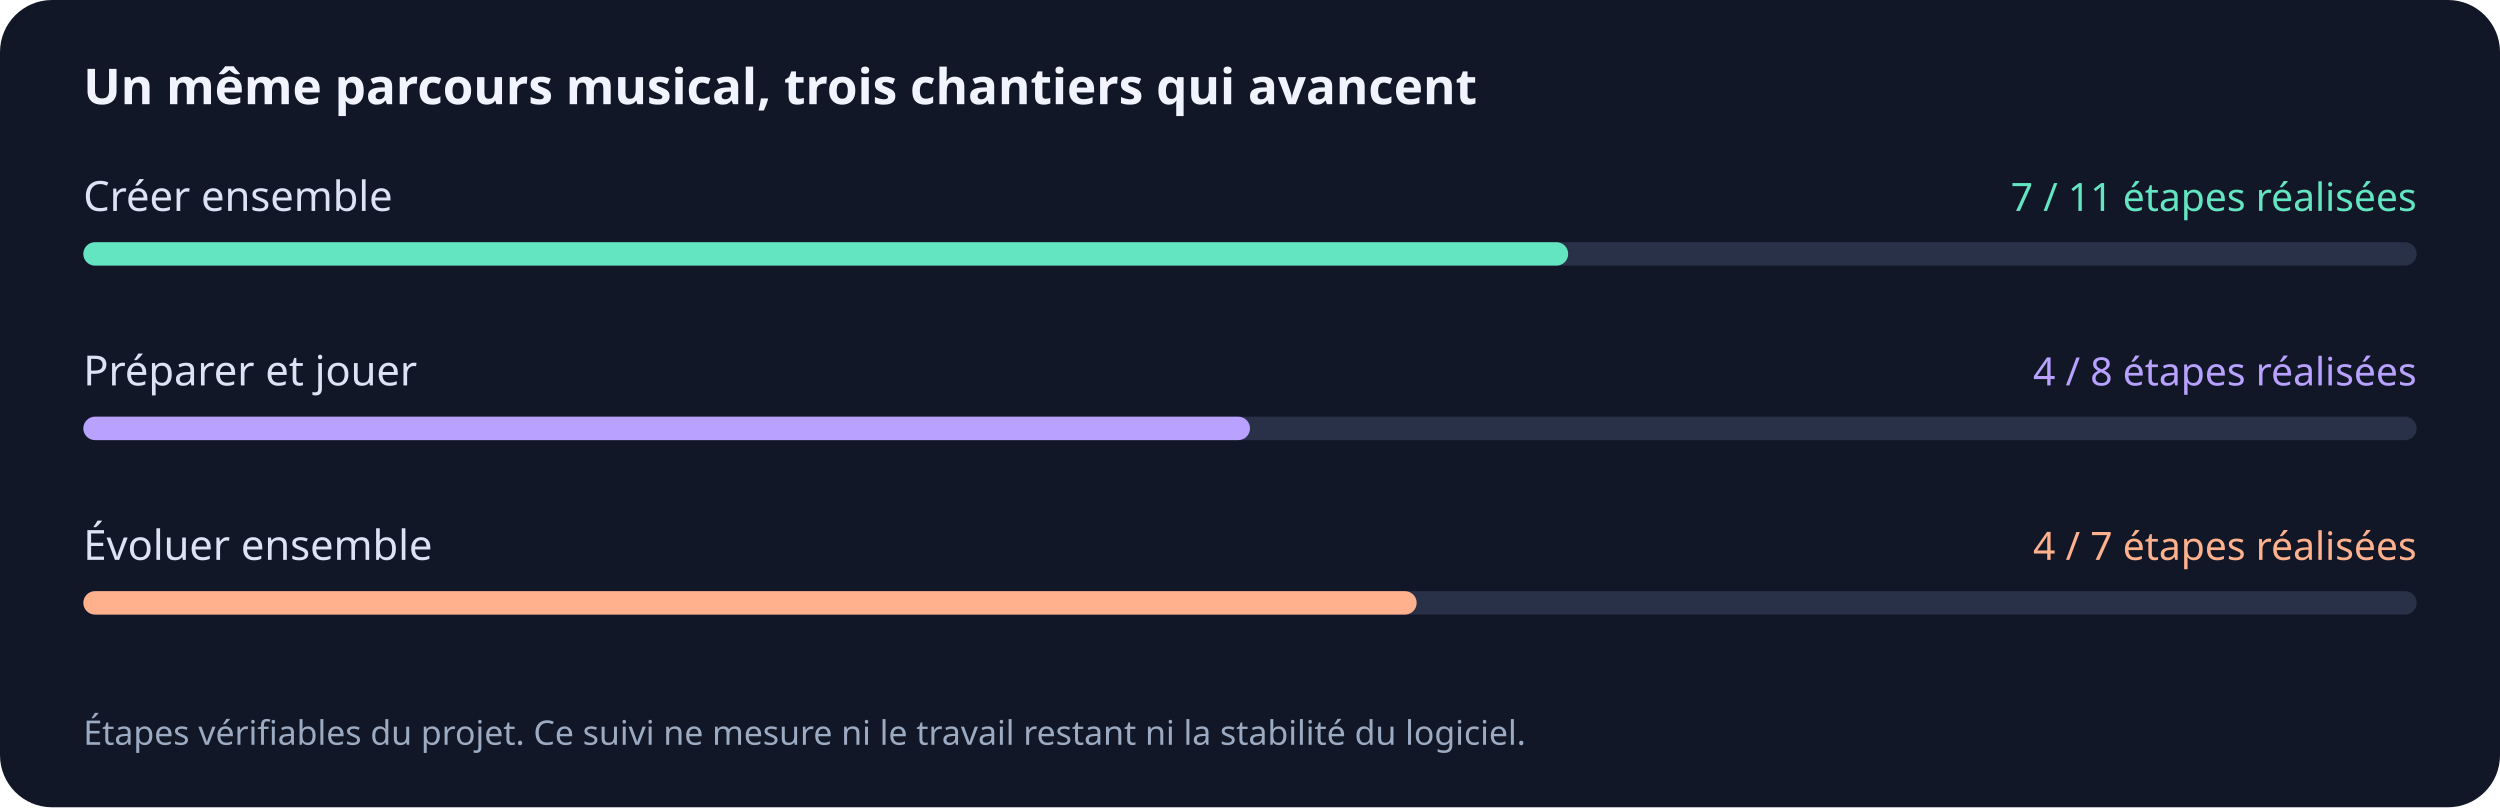
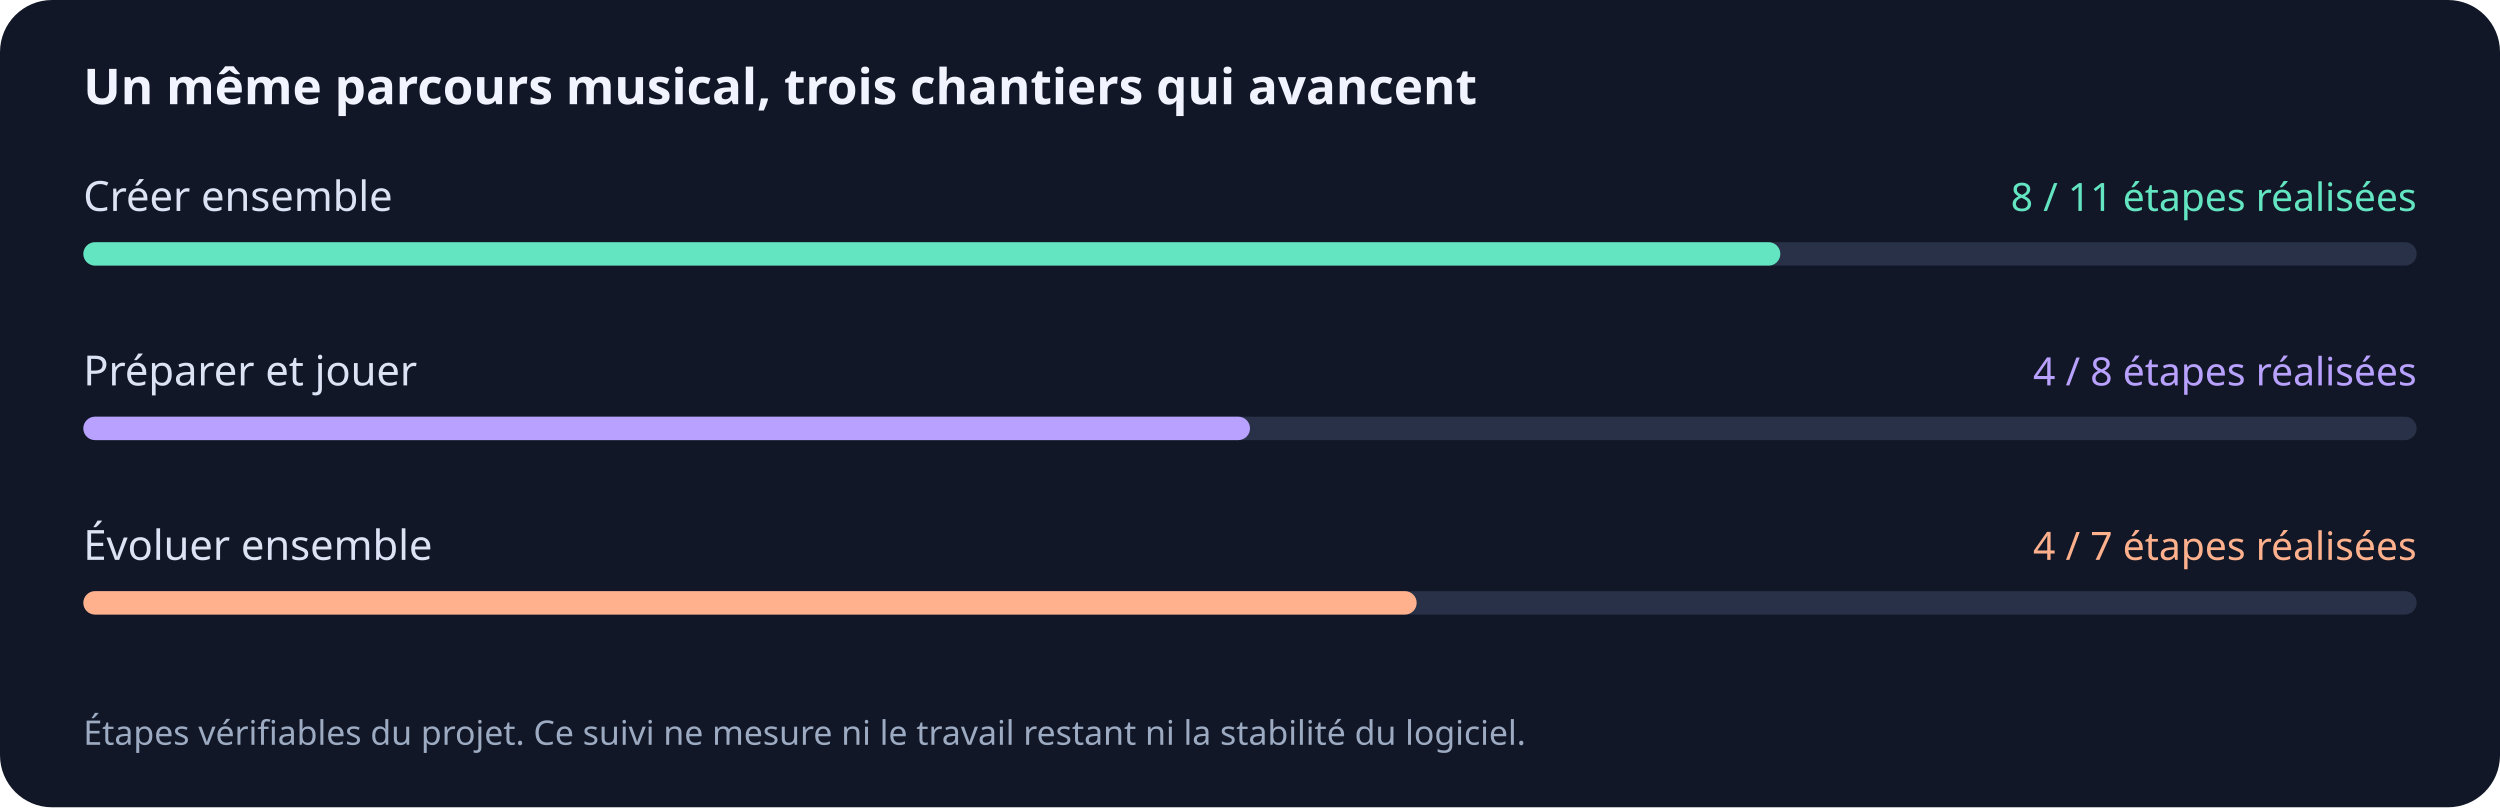
<svg xmlns="http://www.w3.org/2000/svg" width="960" height="310" viewBox="0 0 960 310" role="img" aria-label="Fork acceptance milestones">
  <rect width="960" height="310" rx="20" fill="#111726" />
  <g font-family="system-ui, sans-serif">
    <text x="32" y="40" fill="#f1f4ff" font-size="19" font-weight="700">Un même parcours musical, trois chantiers qui avancent</text>
    <text x="32" y="81" fill="#dce3f5" font-size="16">Créer ensemble</text>
-     <text x="928" y="81" text-anchor="end" fill="#63e5c1" font-size="15">7 / 11 étapes réalisées</text>
+     <text x="928" y="81" text-anchor="end" fill="#63e5c1" font-size="15">8 / 11 étapes réalisées</text>
    <rect x="32" y="93" width="896" height="9" rx="4.5" fill="#283147" />
-     <rect x="32" y="93" width="570.18" height="9" rx="4.5" fill="#63e5c1" />
+     <rect x="32" y="93" width="651.64" height="9" rx="4.5" fill="#63e5c1" />
    <text x="32" y="148" fill="#dce3f5" font-size="16">Préparer et jouer</text>
    <text x="928" y="148" text-anchor="end" fill="#b9a1ff" font-size="15">4 / 8 étapes réalisées</text>
    <rect x="32" y="160" width="896" height="9" rx="4.5" fill="#283147" />
    <rect x="32" y="160" width="448.00" height="9" rx="4.5" fill="#b9a1ff" />
    <text x="32" y="215" fill="#dce3f5" font-size="16">Évoluer ensemble</text>
    <text x="928" y="215" text-anchor="end" fill="#ffb18d" font-size="15">4 / 7 étapes réalisées</text>
    <rect x="32" y="227" width="896" height="9" rx="4.5" fill="#283147" />
    <rect x="32" y="227" width="512.00" height="9" rx="4.5" fill="#ffb18d" />
    <text x="32" y="286" fill="#9caac2" font-size="13">Étapes vérifiables du projet. Ce suivi ne mesure ni le travail restant ni la stabilité du logiciel.</text>
  </g>
</svg>
